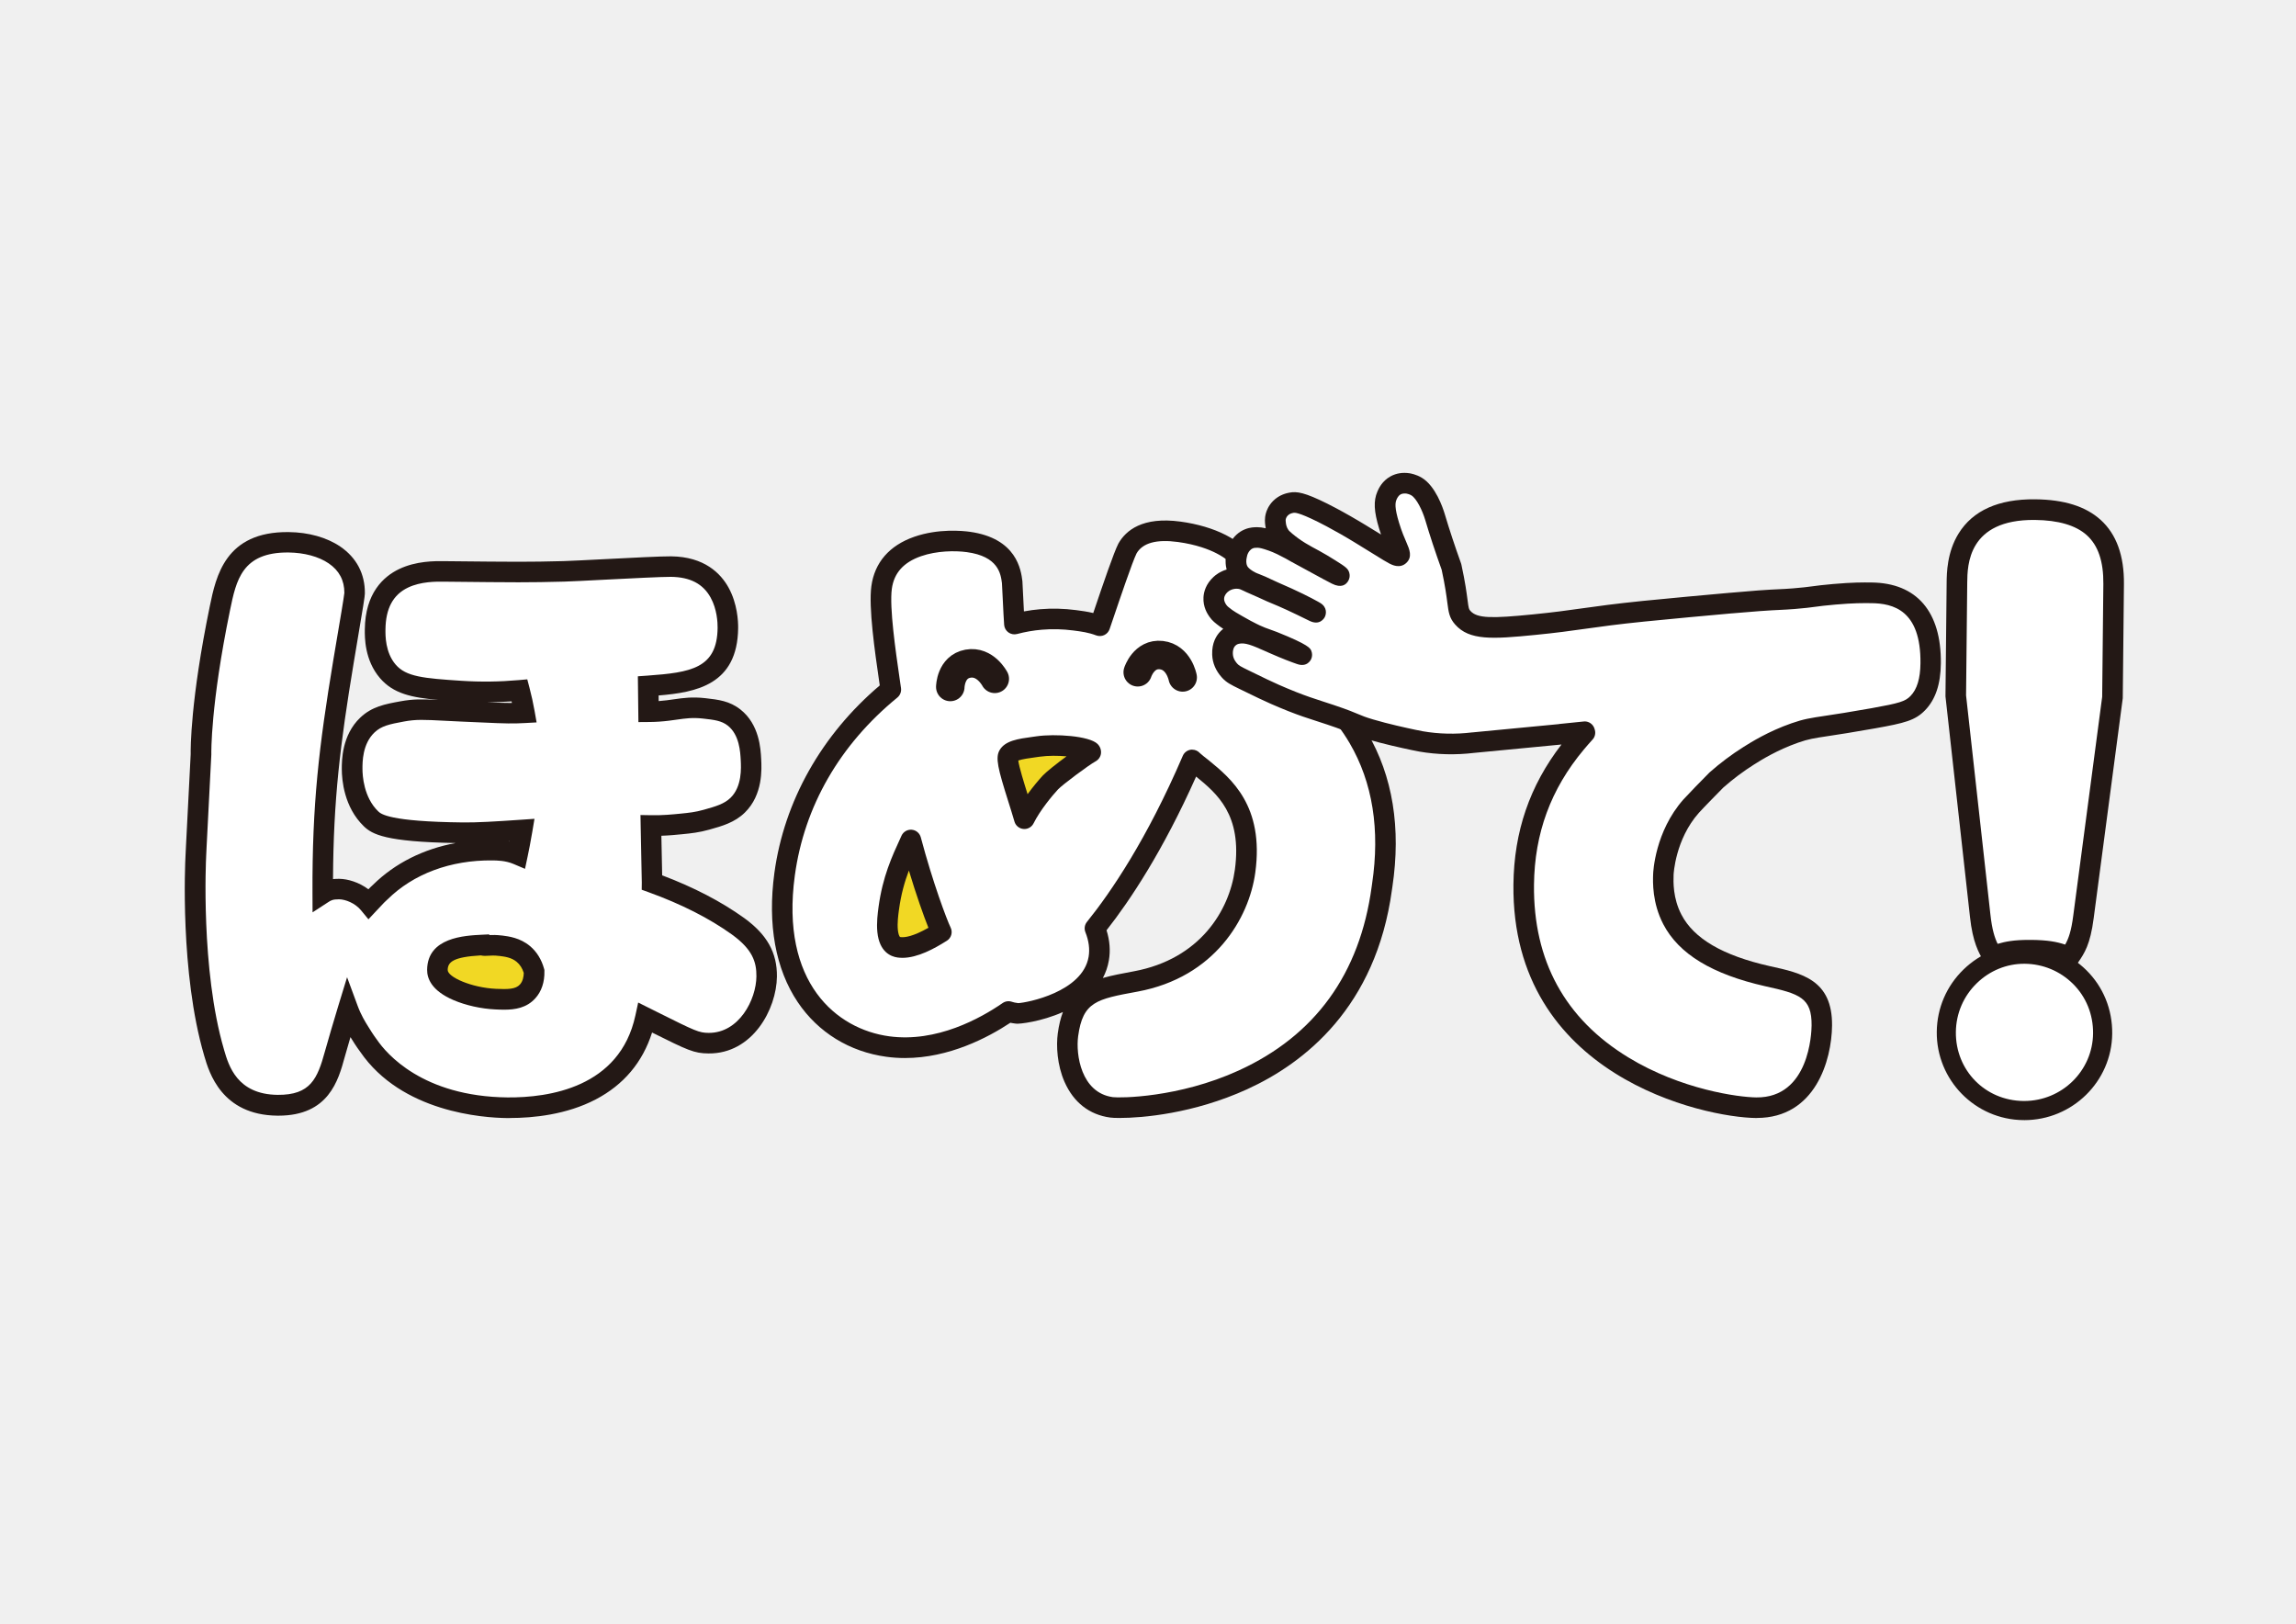
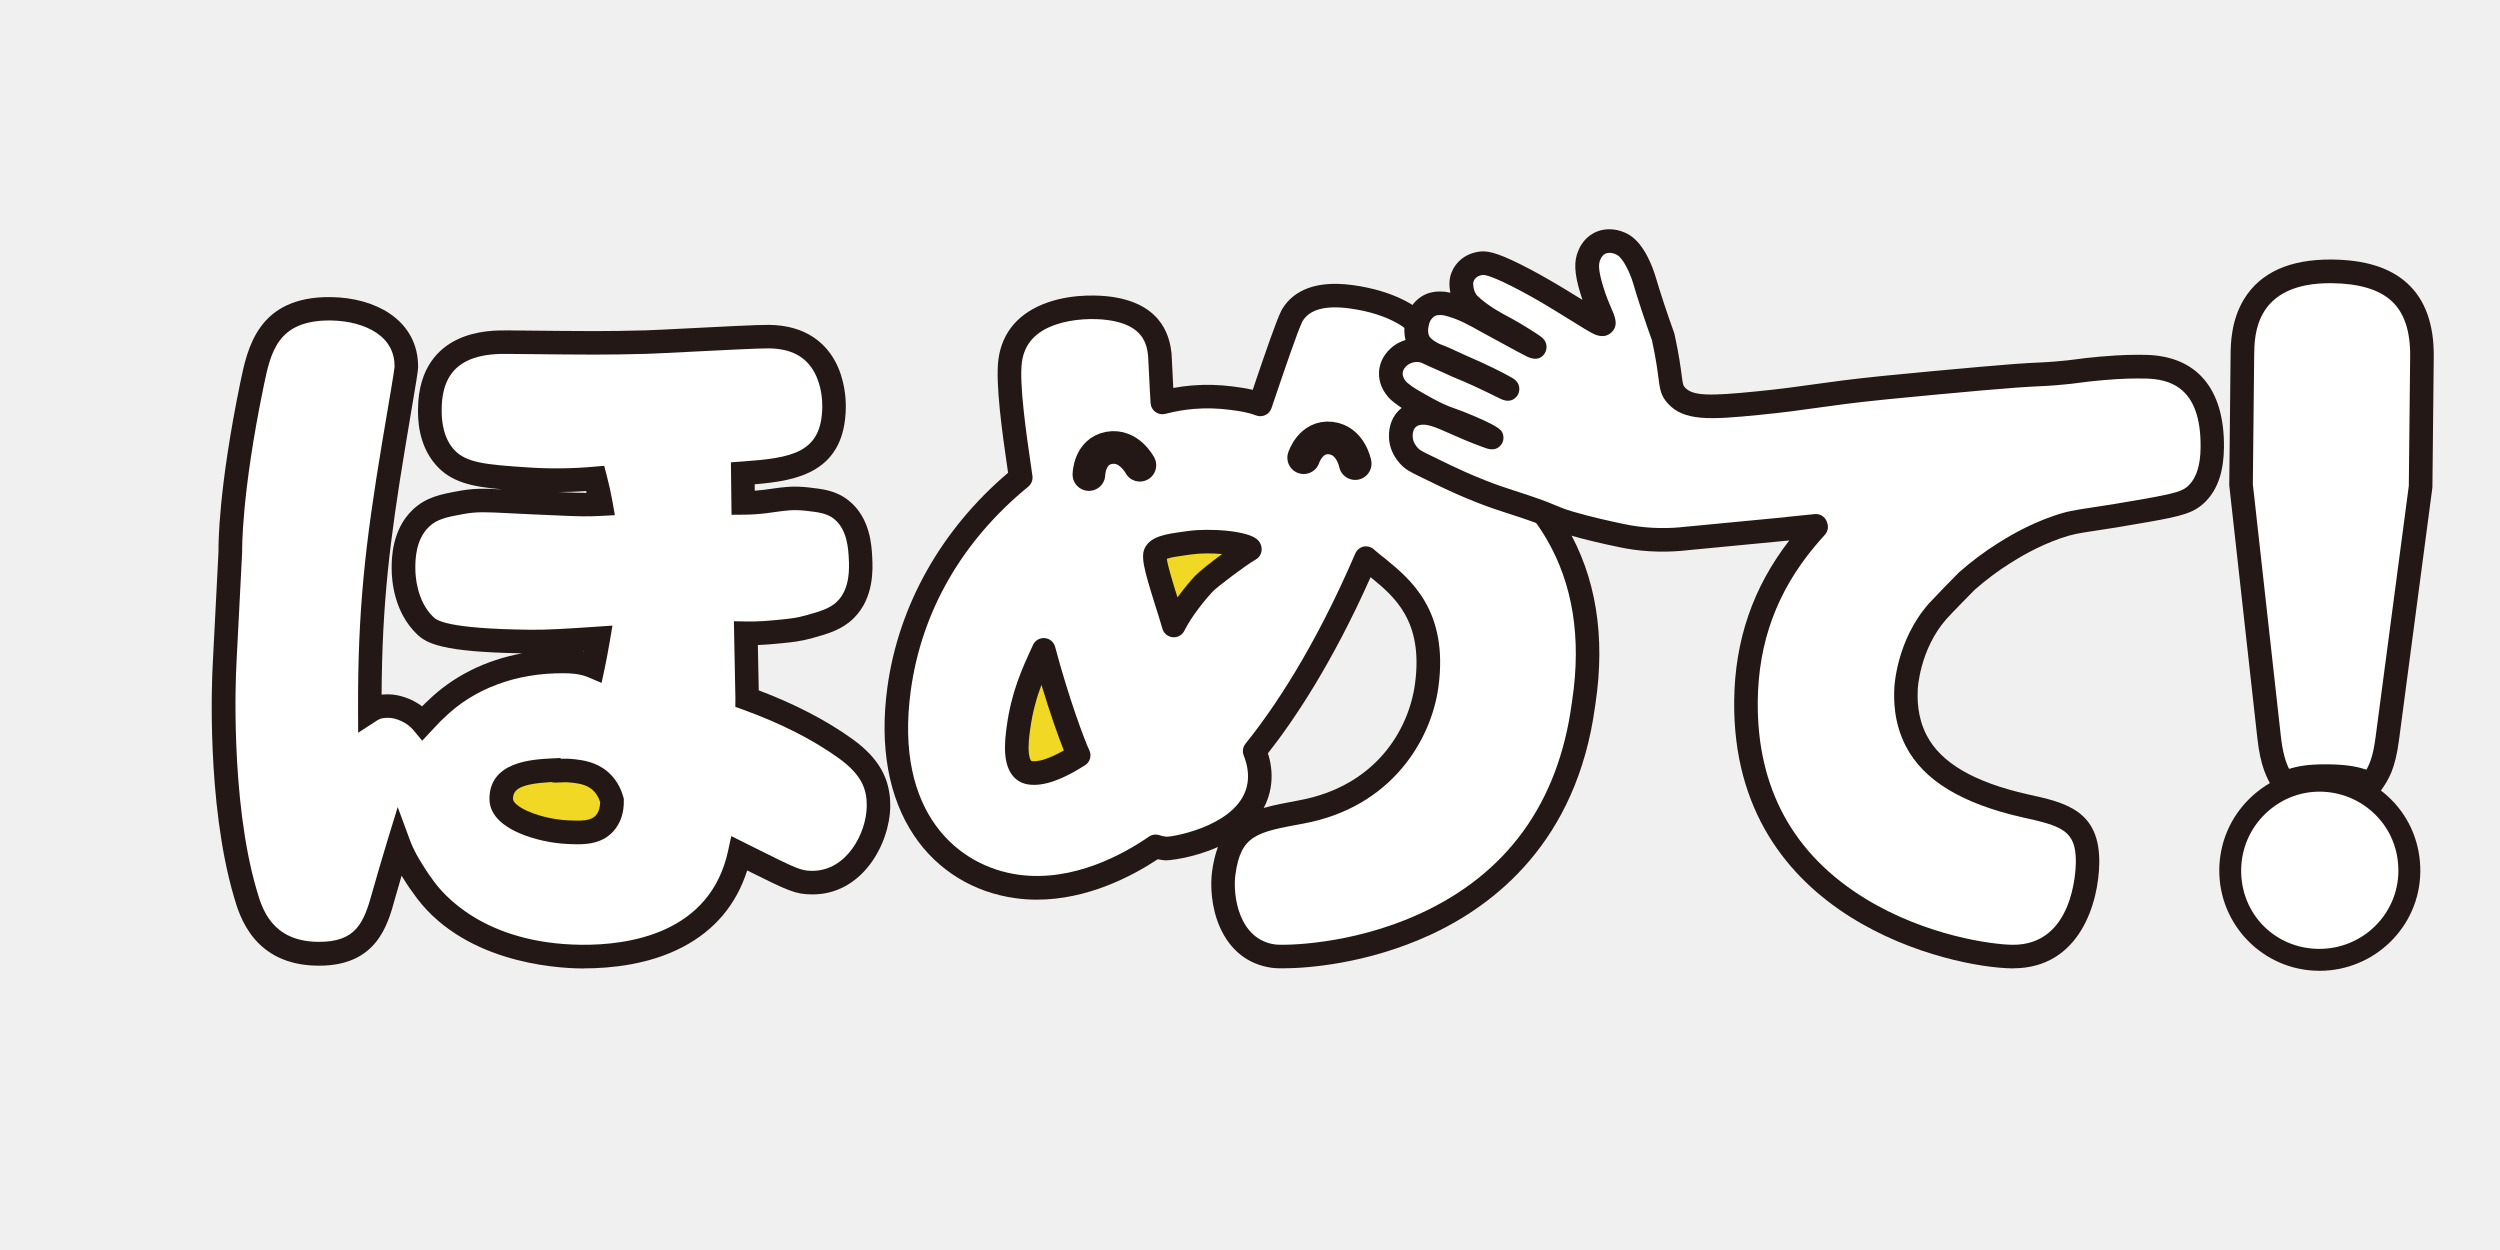
- <svg xmlns="http://www.w3.org/2000/svg" id="_レイヤー_1" data-name="レイヤー_1" version="1.1" viewBox="0 0 841.89 595.28">
+ <svg xmlns="http://www.w3.org/2000/svg" id="_レイヤー_1" data-name="レイヤー_1" version="1.1" viewBox="0 100 800 400" width="800" height="400">
  <defs>
    </defs>
  <g>
    <path d="M498.13,270.54c-11.43-19.47-30.84-30.54-36.38-33.49-.34-.19-.67-.36-.99-.52-.52-.28-1.06-.55-1.62-.84-1.78-.89-3.27-1.63-4.55-2.24.05-.16.1-.31.15-.47,2.62-8.14,3.62-12.23,3.98-14.86,2.62-19.22-23.01-22.71-26.33-23.16-3.8-.52-14.51-1.73-18.96,6.12-1.97,3.84-8.54,23.73-10.14,28.35-3.3-1.24-6.04-1.6-9.24-2.02-5.42-.71-9.8-.51-12.3-.3-2.66.22-6,.69-9.79,1.69-.19-2.2-.66-12.9-.82-15.34-.46-3.69-1.64-12.79-16.12-14.76-9.25-1.26-29.5.1-31.76,16.7-1.13,8.3,2.02,27.82,3.36,37.44-7.34,6.01-33.58,28.3-38.94,67.69-5.23,38.44,13.85,59.89,37.81,63.15,18.27,2.49,35.21-6.57,44.28-12.83,1.15.4,1.87.49,3.29.69,1.52.21,26.94-3.33,29.8-20.11.37-2.15.62-6.02-1.39-11.07,8.14-10.09,21.83-29.56,35.66-61.75.11.12.2.2.25.25.36.35.76.67,1.54,1.31.92.74,1.74,1.37,1.95,1.52,8.69,7.1,18.61,16.01,15.67,37.65-2.17,15.9-13.78,35.59-40.07,40.47-15.12,2.78-22.8,4.15-24.9,19.57-1.16,8.54,1.72,24.65,15.96,26.58,7.12.97,88.36-1.03,99.14-80.28.67-4.97,5.65-30.93-8.57-55.14v.02Z" fill="#fff" />
    <path d="M410.69,409.87c-1.76,0-3-.07-3.63-.16-7.62-1.03-13.39-5.55-16.7-13.03-2.77-6.27-3.1-13.31-2.5-17.8.41-3.05,1.05-5.64,1.89-7.85-7.99,3.56-16,4.43-17.17,4.26-.79-.1-1.45-.19-2.11-.33-8.24,5.45-22.5,12.93-38.65,12.93-2.24,0-4.52-.14-6.82-.46-13.5-1.84-25.04-8.95-32.48-20.02-8.17-12.15-11.13-28.53-8.57-47.38,3.57-26.28,17.27-50.61,38.64-68.74-.08-.55-.16-1.12-.25-1.71-1.55-10.69-3.89-26.84-2.83-34.69,1.18-8.68,6.63-14.94,15.76-18.11,8.8-3.06,17.72-2.17,20.25-1.83,17.38,2.37,18.87,14.16,19.36,18.03,0,.08.02.16.02.24.06.97.17,3.22.29,5.74.08,1.67.17,3.54.26,5.19,1.98-.37,3.97-.63,5.96-.8,4.32-.36,8.74-.25,13.11.32,2.12.28,4.17.55,6.35,1.08.05-.13.09-.28.14-.41,3.53-10.45,7.43-21.85,9.04-24.98.02-.04.05-.09.07-.13,2.66-4.7,8.77-9.91,22.75-8,6.24.85,11.98,2.55,16.61,4.92,9.79,5.02,14.28,12.8,12.96,22.49-.39,2.88-1.39,6.81-3.28,12.86.53.26,1.09.54,1.65.82.58.29,1.15.58,1.7.88.29.15.63.33.99.52,7.6,4.05,26.5,15.56,37.86,34.9,9.33,15.9,12.42,34.93,9.19,56.55-.06.4-.11.74-.15,1.02-5.87,43.11-32.12,63.57-53.11,73.15-19.7,8.98-38.58,10.52-46.64,10.52h.02ZM437.16,274.84c1.03,0,2.02.42,2.74,1.18.06.07.11.11.13.13.23.22.55.48,1.29,1.09.9.73,1.66,1.31,1.79,1.41.05.04.11.08.16.13,8.1,6.62,20.34,16.62,17.02,41.08-2.29,16.88-14.96,38.44-43.12,43.67l-.12.02c-14.96,2.75-20,3.67-21.72,16.35-.9,6.6,1.03,20.74,12.73,22.33,2.5.34,24.1.29,46.12-9.76,28.03-12.78,44.44-35.43,48.77-67.31.04-.3.1-.67.16-1.12,2.97-19.87.19-37.23-8.24-51.61-10.38-17.69-27.87-28.32-34.9-32.06-.33-.18-.64-.34-.94-.49-.53-.28-1.04-.55-1.57-.81-1.65-.82-3.21-1.6-4.47-2.2-1.72-.81-2.56-2.77-1.98-4.58l.15-.46c2.24-6.95,3.45-11.47,3.83-14.22.87-6.4-2.05-11.23-8.92-14.75-2.7-1.39-7.35-3.23-14.18-4.16-7.82-1.06-12.9.34-15.13,4.17-1.52,3.03-6.27,17.09-8.57,23.87-.57,1.69-1.03,3.06-1.33,3.91-.33.97-1.04,1.75-1.96,2.18-.92.43-1.98.47-2.94.12-2.9-1.09-5.33-1.41-8.41-1.81-3.84-.5-7.71-.6-11.5-.28-3.07.25-6.14.79-9.13,1.58-1.08.28-2.23.07-3.14-.57-.91-.64-1.49-1.66-1.58-2.77-.12-1.4-.34-5.85-.53-9.78-.12-2.38-.22-4.52-.28-5.52-.44-3.49-1.36-9.81-12.87-11.38-4.34-.59-11.02-.51-16.76,1.48-6.44,2.24-9.96,6.16-10.75,12-.92,6.8,1.42,22.94,2.82,32.58.2,1.39.39,2.68.55,3.81.18,1.3-.33,2.62-1.35,3.45-21.13,17.29-34.13,39.87-37.59,65.28-5.34,39.27,15.29,56.28,34.58,58.9,17.41,2.38,33.56-6.62,41.63-12.19.99-.68,2.24-.85,3.38-.46.76.26,1.19.33,2.35.49,3.19-.15,23.59-4.06,25.79-16.98.48-2.83.08-5.86-1.18-9.03-.51-1.27-.29-2.71.57-3.77,8.77-10.87,21.97-30.25,35.14-60.88.5-1.17,1.56-2,2.81-2.23.22-.04.44-.06.66-.06h0ZM373.53,367.81s.05,0,.07,0c-.02,0-.04,0-.07,0ZM405.75,341.08c1.18,3.75,1.46,7.44.85,10.99-.4,2.39-1.18,4.54-2.21,6.48,3.35-.97,7.13-1.66,11.29-2.44l.11-.02c24.16-4.49,34.96-22.2,37.01-37.26,2.74-20.18-6.62-27.93-14.21-34.13-12.19,27.34-24.29,45.48-32.86,56.37h0Z" fill="#231815" />
  </g>
  <g>
    <path d="M686.24,217.37c-3.27-.04-6.7-.06-13.6.54-7.67.67-7.78,1.06-14.92,1.62-4.91.39-5.39.24-12.75.77-2.84.2-5.31.41-10.12.83-1.92.16-6.85.59-15.73,1.42-5.18.49-12.47,1.18-16.34,1.57-19.88,2.02-24.05,3.32-40.31,4.93-15.84,1.57-22.32,1.72-26.1-2.56-2.44-2.76-1.01-4.26-4.14-18.61-2.87-7.97-4.77-14-6.05-18.33-.13-.43-2.56-8.62-6.74-11.15-1.49-.9-3.09-1.14-3.09-1.14-.66-.1-2.63-.36-4.58.69-2.01,1.09-2.85,2.95-3.2,3.77-.93,2.15-1.1,4.82.78,11.01,2.28,7.51,4.53,10.15,3.68,10.92-.79.71-3.18-1.21-14.48-8.07-1.52-.92-3.08-1.87-5.1-3.02-4.5-2.58-7.62-4.14-8.43-4.54-7.88-3.92-9.92-3.99-11.5-3.69-.76.15-2.52.52-3.99,1.99-1.21,1.22-1.61,2.58-1.69,2.89-.33,1.19-.21,2.14-.1,2.99.09.7.34,2.5,1.6,4.29.3.43.72.94,2.09,2.09,2.41,2.02,4.52,3.33,5.28,3.78,2.29,1.39,3.85,2.17,5.18,2.89,3.06,1.64,9.34,5.61,9.22,5.81-.1.16-5.34-2.7-15.83-8.43-.06-.03-2.23-1.36-5.29-2.83-.8-.38-2.7-1.28-5.25-2.05-1.84-.56-2.8-.69-3.72-.69-.81,0-1.86,0-3.06.49-2.13.87-3.17,2.62-3.51,3.21-.64,1.12-.85,2.15-1.01,2.88-.13.64-.31,1.51-.22,2.65.05.64.16,2,1.01,3.4.17.28.7,1.11,2.09,2.17,1.72,1.31,3.32,1.88,4.2,2.21,2.23.83,4.33,1.98,6.52,2.91,2.02.87,9.04,3.89,14.35,6.88.58.33,1.04.59,1.02.62-.05.08-3.9-1.96-9.01-4.32-5.29-2.44-5.63-2.32-10.21-4.49-1.55-.73-3.15-1.35-4.71-2.08-1.8-.85-2.56-1.27-3.9-1.46-1.72-.24-3.1.1-3.66.27-1.93.57-3.12,1.64-3.35,1.86-.49.46-2.32,2.16-2.5,4.91-.15,2.37,1.03,4.08,1.48,4.73.75,1.09,1.54,1.66,3,2.76.86.64,1.92,1.25,4.02,2.47,1.04.6,1.95,1.12,3.2,1.79,1.45.77,2.74,1.4,3.49,1.76,2.63,1.24,4.29,1.63,6.51,2.53,5.92,2.37,10.56,4.8,10.54,4.85,0,.01-.61-.21-.61-.21-1.27-.43-4.56-1.61-9.93-3.98-5.6-2.47-9.55-4.51-13.55-3.48-1.72.45-2.65,1.36-3,1.71-2.12,2.13-2,5.11-1.97,5.81.13,3.14,1.93,5.23,2.59,5.95,1.15,1.28,2.18,1.81,5.33,3.33,5.84,2.84,8.75,4.26,11.23,5.34,2.16.94,3.97,1.72,6.39,2.68,5.73,2.26,8.63,3.03,14.14,4.89,10.03,3.37,8.09,3.41,14.45,5.29,6.03,1.78,13,3.28,15.85,3.87,1.36.28,2.04.43,2.77.56,7.93,1.36,14.68,1,19.21.44l31.97-3.06s.02-.03.04-.04l8.82-.9c.04.12.07.23.1.35-1.09,1.19-2.2,2.46-3.33,3.82-16.52,19.77-18.99,39.23-19.12,51.91-.71,68.64,69.39,81.6,85.25,81.77,23.11.24,24.08-27.39,24.1-30.11.14-13.59-8-15.49-19.98-18.1-21.04-4.76-30.57-12.62-34.81-20.78-3.51-6.73-3.42-13.31-3.31-16.55,0,0,.49-14.07,10.18-25.01,1.78-2.01,9.22-9.54,9.22-9.54h0c3.02-2.68,7.01-5.85,11.98-8.98,2.81-1.76,8.84-5.52,16.82-8.3,6.79-2.38,8.31-1.72,28.73-5.37,10.55-1.89,13.56-2.71,16.34-5.57,2.86-2.95,4.65-7.5,4.72-14.6.16-16.31-6.53-25.67-21.71-25.83h.03Z" fill="#fff" />
    <path d="M644.26,409.88h-.34c-18.98-.19-89.71-15.3-88.98-85.58.2-19.42,5.97-36.25,17.62-51.35h0l-31.93,3.06c-6.82.82-13.63.67-20.25-.48-.6-.1-1.17-.22-2.07-.41l-.83-.17c-3.49-.73-10.24-2.21-16.15-3.95-3.33-.98-4.58-1.51-6.17-2.2-1.53-.65-3.44-1.47-8.42-3.14-1.6-.54-2.98-.98-4.28-1.4-3.16-1.02-5.9-1.9-10.05-3.54-2.47-.97-4.34-1.78-6.5-2.72-2.56-1.11-5.52-2.55-11.39-5.41-3.21-1.57-4.83-2.35-6.5-4.22-2.23-2.49-3.42-5.29-3.54-8.32-.17-4.41,1.57-7.12,3.06-8.62.19-.19.51-.52,1-.89-.46-.29-.85-.56-1.24-.85-1.6-1.19-2.77-2.05-3.87-3.65-.58-.85-2.37-3.43-2.14-7.1.12-1.94.85-4.81,3.69-7.44.75-.7,2.36-1.97,4.79-2.7-.26-1-.32-1.81-.35-2.24-.12-1.69.15-3,.29-3.69.18-.88.49-2.35,1.43-3.99,1.32-2.29,3.12-3.92,5.36-4.83,1.9-.77,3.53-.77,4.5-.77s1.96.12,3.12.39c-.08-.43-.13-.77-.16-1-.13-1.01-.32-2.54.2-4.46.26-.97.96-2.85,2.66-4.56,2.32-2.33,5.04-2.86,5.93-3.03,2.79-.55,5.7-.07,13.91,4.01,1.45.72,4.5,2.29,8.62,4.65,2.12,1.21,3.79,2.22,5.19,3.06,2.33,1.42,4.29,2.62,5.93,3.63-.23-.67-.46-1.39-.7-2.16-1.93-6.37-2.11-10.18-.64-13.6.41-.96,1.67-3.87,4.87-5.6,2.05-1.11,4.38-1.48,6.92-1.1.4.06,2.46.41,4.5,1.64,5.02,3.03,7.7,10.95,8.4,13.29,1.69,5.68,3.65,11.61,5.99,18.13.05.16.1.31.13.47,1.4,6.44,1.91,10.36,2.25,12.96.41,3.16.49,3.33,1.03,3.95,2.48,2.81,7.89,2.79,22.9,1.3,7.77-.77,12.78-1.47,18.07-2.22,5.84-.82,11.88-1.66,22.23-2.72,3.9-.4,11.21-1.09,16.37-1.57,8.74-.82,13.59-1.24,15.65-1.42h.1c4.88-.43,7.34-.64,10.18-.85,3.86-.28,5.83-.37,7.56-.45,1.53-.07,2.86-.13,5.16-.31,3.54-.28,5.3-.52,7.16-.76,1.9-.25,3.87-.52,7.73-.85,7.19-.62,10.79-.58,13.96-.55h0c16.61.17,25.64,10.7,25.45,29.64-.08,7.63-1.97,13.26-5.78,17.19-3.63,3.75-7.47,4.71-18.38,6.65-8.13,1.45-13.23,2.23-16.96,2.79-5.55.84-7.42,1.12-11.19,2.44-7.73,2.71-13.57,6.37-16.06,7.94-4.02,2.53-7.85,5.4-11.41,8.54-1.05,1.06-7.47,7.58-8.99,9.3-8.63,9.73-9.23,22.51-9.23,22.64-.09,2.56-.29,8.57,2.88,14.66,4.59,8.8,15.15,14.96,32.3,18.84,11.86,2.59,23.09,5.04,22.92,21.83-.13,12.61-6.1,33.85-27.58,33.85v.04ZM581.06,264.48c1.6,0,3.06,1.03,3.57,2.58.07.21.13.43.19.64.31,1.23-.02,2.53-.88,3.45-1.06,1.17-2.15,2.41-3.22,3.69-12.08,14.45-18.04,30.66-18.24,49.53-.29,27.82,11.35,49.13,34.6,63.3,19.39,11.82,40.43,14.59,46.91,14.66,19.43.2,20.26-23.66,20.28-26.38.1-10.12-4.29-11.6-17.01-14.38-19.48-4.41-31.69-11.83-37.36-22.72-4.1-7.86-3.84-15.53-3.73-18.42.02-.63.65-15.56,11.14-27.38,1.12-1.26,7.52-7.87,9.26-9.58.1-.1.2-.21.31-.31,3.88-3.43,8.07-6.57,12.45-9.33,2.71-1.7,9.05-5.69,17.59-8.67,4.44-1.55,6.81-1.91,12.56-2.77,3.68-.55,8.73-1.32,16.76-2.75,10.24-1.84,12.38-2.5,14.29-4.47,2.41-2.48,3.6-6.41,3.66-12.02.2-19.57-10.16-21.93-17.98-22.02-3.15-.03-6.41-.07-13.23.52-3.67.31-5.55.57-7.37.81-1.97.26-3.83.51-7.57.81-2.43.19-3.81.25-5.4.33-1.69.08-3.61.17-7.38.44-2.78.2-5.1.4-10.06.82h-.1c-2.06.19-6.89.61-15.6,1.42-5.14.48-12.43,1.18-16.31,1.57-10.21,1.03-16.18,1.87-21.94,2.68-5.37.76-10.45,1.47-18.38,2.25-15.67,1.55-24.09,2.08-29.3-3.82-2.14-2.42-2.41-4.51-2.86-7.97-.31-2.44-.79-6.1-2.08-12.09-2.36-6.57-4.34-12.56-6.04-18.3-1.05-3.51-3.18-7.85-5.07-8.99-.65-.4-1.47-.59-1.73-.64-.3-.04-1.32-.19-2.2.28-.9.49-1.3,1.43-1.53,1.94-.49,1.15-.73,2.97.93,8.42,1.03,3.39,2.04,5.69,2.77,7.37,1.02,2.33,2.29,5.24-.17,7.46-2.35,2.12-5.19.64-6.13.16-1.2-.62-2.83-1.63-5.53-3.31-1.89-1.17-4.28-2.66-7.31-4.5-1.42-.86-2.97-1.8-5.02-2.97-3.95-2.26-6.86-3.75-8.24-4.44-7.41-3.69-8.68-3.44-9.1-3.36-.44.09-1.36.26-2.03.95-.53.53-.71,1.15-.73,1.22-.13.46-.09.82,0,1.52.05.42.19,1.54.94,2.59.09.13.29.42,1.44,1.38,1.5,1.26,3.12,2.42,4.8,3.44,1.8,1.09,3.12,1.78,4.27,2.4l.73.39c1.72.92,4.2,2.42,5.94,3.52,3.78,2.38,4.7,3,5.14,4.59.28.99.13,2.06-.39,2.95-.82,1.41-2.53,2.74-5.98,1.01-.69-.34-1.72-.88-3.07-1.61-2.65-1.42-6.5-3.52-11.84-6.44-.04-.02-.14-.08-.18-.1-.69-.41-2.55-1.48-4.94-2.64-.58-.28-2.33-1.12-4.72-1.85-1.59-.49-2.17-.52-2.62-.52-.62,0-1.11,0-1.63.21-.97.4-1.49,1.3-1.66,1.6-.34.59-.46,1.16-.58,1.76-.1.48-.2.97-.16,1.62.03.4.07,1.06.47,1.72.05.07.32.49,1.15,1.12,1.22.93,2.38,1.36,3.14,1.64l.1.04c1.49.55,2.88,1.21,4.23,1.85.85.4,1.66.78,2.46,1.13,7.54,3.24,12.16,5.62,14.71,7.05.33.19.62.35.83.48,2.67,1.6,2.26,4.11,1.67,5.22-.29.54-1.9,3.12-5.51,1.39-.36-.17-.88-.43-1.54-.75-1.61-.79-4.05-2-6.88-3.3-2.51-1.15-3.84-1.71-5.13-2.24-1.38-.57-2.68-1.11-5.11-2.26-.71-.34-1.45-.65-2.24-.99-.8-.34-1.63-.7-2.47-1.09l-.62-.3c-1.34-.64-1.63-.76-2.17-.84-.93-.13-1.71.04-2.08.15-1.09.32-1.77.93-1.84,1-.31.28-1.22,1.13-1.3,2.38-.07,1.06.51,1.9.82,2.35.37.54.79.85,2.14,1.87.7.52,1.69,1.09,3.66,2.23,1,.58,1.87,1.08,3.09,1.73,1.66.88,2.97,1.51,3.33,1.68,1.48.7,2.62,1.09,3.83,1.52.77.27,1.57.55,2.48.91,11.73,4.7,12.23,5.94,12.63,6.94.37.94.37,1.99-.03,2.91-.24.55-1.61,3.22-5.34,1.85-1.94-.67-5.28-1.91-10.18-4.08l-1.51-.67c-4.61-2.05-7.33-3.19-9.58-2.61-.73.19-1.08.53-1.27.72-.43.43-.94,1.31-.87,2.99.07,1.85,1.24,3.15,1.63,3.58.61.67,1.07.95,4.17,2.46,5.78,2.82,8.68,4.23,11.08,5.27,2.11.91,3.93,1.7,6.28,2.63,3.93,1.55,6.43,2.36,9.6,3.39,1.32.43,2.73.88,4.36,1.43,5.26,1.77,7.32,2.65,8.97,3.35,1.47.62,2.44,1.04,5.34,1.9,5.65,1.67,12.17,3.09,15.55,3.8l.85.17c.78.16,1.27.27,1.8.36,5.92,1.02,12.01,1.16,18.11.42.03,0,.07,0,.1,0l31.5-3.02c.16-.04.32-.07.49-.08l8.82-.9c.13-.01.25-.02.39-.02h0Z" fill="#231815" />
  </g>
  <g>
    <path d="M329.65,347.3c-5.61-.76-4.3-10.32-3.76-14.28,1.48-10.87,4.77-17.81,8.11-25.07,4.44,16.71,9.61,30.51,11.19,33.74-2.2,1.38-9.93,6.37-15.53,5.61h0Z" fill="#f1d824" />
    <path d="M330.86,351.15c-.58,0-1.16-.04-1.72-.11h0c-2.45-.33-6.68-1.99-7.43-9.29-.35-3.42.14-7.06.43-9.23,1.51-11.12,4.88-18.44,8.14-25.52l.28-.62c.67-1.45,2.17-2.32,3.75-2.19,1.59.13,2.91,1.25,3.33,2.8,4.41,16.61,9.54,30.19,10.93,33.06.85,1.73.25,3.83-1.39,4.85l-.22.13c-4.29,2.7-10.45,6.13-16.1,6.13h0ZM333.26,319.17c-1.56,4.13-2.86,8.68-3.63,14.36-.25,1.84-.67,4.91-.4,7.43.1.93.4,2.51.94,2.59h0c1.63.22,4.68-.25,10.26-3.41-1.74-4.35-4.43-11.91-7.16-20.98h0Z" fill="#231815" />
  </g>
  <g>
    <path d="M375.6,300.15c-2.76-9.48-7.07-21.09-5.81-23.24,1.25-2.16,6.16-2.56,10.9-3.24,8.18-1.18,19.45.64,19.27,2.12-2.85,1.55-12.86,9-14.78,11.07-1.93,2.07-6.83,7.85-9.55,13.29h0Z" fill="#f1d824" />
    <path d="M375.6,303.92c-.11,0-.22,0-.34-.01-1.54-.14-2.85-1.21-3.28-2.71-.69-2.38-1.49-4.92-2.27-7.39-3.75-11.91-4.82-15.99-3.18-18.8,2.03-3.5,6.86-4.15,11.97-4.85.55-.07,1.1-.15,1.65-.23,6.67-.96,19.24-.18,22.28,2.8.97.95,1.42,2.23,1.27,3.52-.15,1.21-.88,2.26-1.94,2.85-2.56,1.39-12.25,8.63-13.83,10.33-2.05,2.2-6.55,7.62-8.94,12.41-.64,1.29-1.96,2.09-3.37,2.09h0ZM373.38,278.81c.31,2.44,2.11,8.2,3.41,12.35,2.1-2.88,4.23-5.39,5.61-6.86,1.27-1.36,5.04-4.34,8.67-7.01-3.06-.27-6.68-.32-9.85.13-.57.08-1.14.16-1.71.24-1.86.25-4.79.65-6.13,1.16h0ZM372.82,279.08h0Z" fill="#231815" />
  </g>
  <g>
    <path d="M270.77,339.71c-2.38-1.7-12.6-9.23-31.68-16.13,0-.37-.29-14.17-.41-20.91,4.33.09,8.03-.28,11.26-.6,3.18-.31,5.74-.58,9.13-1.54,4.6-1.3,8.4-2.36,11.44-5.33,5.46-5.34,5.03-13.47,4.86-16.7-.18-3.45-.58-10.99-6.16-15.41-3.16-2.5-6.57-2.88-10.99-3.38-6.76-.76-9.91.65-16.88,1.12-1.03.07-2.21.12-3.52.13l-.11-9.48c14.38-1.05,29-2.09,29.2-21.25.05-4.79-1.21-22.29-20.84-22.49-5.51-.06-33.07,1.57-39.3,1.75-13.41.34-16.53.31-44.07.02-5.99-.06-24.9-.26-25.13,21.3-.02,2.25-.16,9.76,4.67,15.36,4.92,5.7,12.26,6.29,26.71,7.24,8.92.58,16.35.21,21.56-.25.59,2.25,1.24,5.02,1.8,8.21-.95.05-1.97.1-3.09.13-3.26.1-8.65-.15-19.42-.65-13.29-.62-16.34-1.09-22.29,0-5.53,1.02-9.38,1.78-12.77,5-5.61,5.33-5.6,13.23-5.59,16.13,0,2.27.31,11.86,6.91,18.24,2.01,1.94,5.9,4.84,33.75,5.13,5.1.05,11.33-.29,21.67-1.01-.67,4.01-1.32,7.2-1.7,8.99-3.63-1.54-7.31-1.58-9.2-1.6-15.23-.16-30.27,4.65-41.15,15.41-.63.53-1.29,1.24-1.29,1.24-1.09,1.16-2.03,2.15-2.83,3-2.95-3.59-7.59-5.36-10.92-5.39-3.11-.03-4.56.67-6,1.61-.13-32.81,2.48-54.1,7.59-84.94.52-3.35,4.08-23.66,4.09-25.1.13-12.69-11.78-18.56-24.23-18.69-20.11-.21-22.89,13.17-25.16,24.17-7.4,35.86-6.94,53.55-6.94,53.55-1.92,38.14-1.82,34.63-1.91,37.6,0,0-2.19,41.42,6.68,71.67,1.62,5.52,5.31,19.21,23.27,19.4,15.56.16,18.54-9.63,21.03-18.7,1.24-4.35,3.07-10.72,4.84-16.48,1.35,3.65,2.92,6.23,4.2,8.29.81,1.31,2,3.24,3.37,5.06,12.07,17.68,35.39,22.55,50.86,22.71,20.11.21,44.85-6.24,50.63-33,16.68,8.32,18.34,9.29,23.13,9.34,13.41.14,21.21-13.67,21.33-24.44.07-6.47-2.03-12.24-10.35-18.31l-.03-.02Z" fill="#fff" />
    <path d="M186.93,409.9h-.95c-8.8-.09-38.69-2.11-53.89-24.29-1.45-1.94-2.69-3.94-3.51-5.27-.02-.04-.05-.08-.07-.13-.79,2.72-1.53,5.28-2.12,7.36-2.34,8.54-5.88,21.45-24.29,21.45h-.41c-20.46-.21-25.04-15.92-26.77-21.83l-.08-.28c-8.89-30.33-6.95-70.68-6.83-72.9.04-1.24.05-1.37.19-3.96.19-3.47.62-11.59,1.72-33.54-.03-1.95-.11-19.72,7.01-54.26,2.26-10.92,5.66-27.43,28.89-27.18,7.29.07,14.01,1.96,18.92,5.29,5.99,4.08,9.13,10.03,9.05,17.22,0,1-.61,4.74-2.88,18.16-.58,3.43-1.09,6.4-1.25,7.47-4.93,29.76-7.4,49.83-7.55,79.08.69-.07,1.44-.11,2.27-.1,3.12.03,7.25,1.25,10.71,3.84.08-.09.17-.18.25-.27.08-.08.76-.79,1.48-1.42,8-7.87,18.45-13.1,30.25-15.27-25.62-.43-30.58-3.16-33.68-6.16-7.25-7.01-8.05-16.98-8.06-20.94,0-3.07-.02-12.42,6.77-18.88,4.28-4.06,9.1-4.95,14.69-5.97,4.65-.85,7.64-.83,13.98-.52-9.94-.85-16.56-2.33-21.42-7.97-5.7-6.62-5.61-15.02-5.58-17.79v-.08c.14-13.38,6.9-19.42,12.55-22.12,6.29-3.02,13.11-2.94,16.4-2.91,27.69.28,30.58.31,43.93-.02,2.41-.07,8.31-.37,14.56-.69,10.04-.52,21.42-1.1,24.87-1.06,12.24.13,18.22,6.31,21.07,11.47,3.24,5.87,3.54,12.33,3.51,14.83-.22,20.82-15.47,23.58-29.16,24.71l.02,2.06c2.14-.16,3.91-.41,5.62-.66,3.42-.49,6.65-.95,11.48-.41,4.77.54,8.89,1,12.9,4.17,6.93,5.48,7.4,14.37,7.59,18.17.19,3.57.68,13.08-5.99,19.6-3.72,3.64-8.25,4.92-13.05,6.26-3.77,1.06-6.68,1.35-9.77,1.66-2.23.22-4.84.48-7.79.58.07,3.32.14,7.21.21,10.43.04,1.8.07,3.12.08,4.08,11.61,4.39,21.67,9.62,29.94,15.56l.24.17c8.32,6.07,11.99,12.67,11.9,21.39-.13,11.92-8.91,28.37-25.14,28.18-5.2-.05-7.45-1.09-20.64-7.67-3.47,10.92-10.4,19.15-20.65,24.52-10.68,5.59-22.87,6.82-31.53,6.82h-.01ZM127.27,358.27l3.87,10.48c1.25,3.38,2.76,5.83,3.87,7.61.76,1.23,1.91,3.09,3.18,4.78l.1.13c3.32,4.86,16.57,20.73,47.78,21.06,15.06.13,41.18-3.54,46.91-30.03l1.03-4.75,7.09,3.54c14.04,7.01,15.19,7.54,18.75,7.58,11.14.07,17.43-12.17,17.51-20.71.05-5.24-1.42-9.83-8.79-15.21l-.2-.15c-8.29-5.95-18.56-11.16-30.55-15.5l-2.52-.91.03-2.68c0-.28-.06-3.01-.13-6.53-.1-4.59-.22-10.51-.28-14.26l-.07-3.92,3.92.07c4.12.08,7.67-.27,10.81-.58,2.98-.3,5.34-.53,8.48-1.42,4.34-1.22,7.47-2.1,9.82-4.39,4.23-4.14,3.88-10.92,3.73-13.81-.16-3.01-.49-9.28-4.74-12.64-2.32-1.83-5-2.13-9.07-2.59-3.86-.43-6.38-.07-9.56.38-1.88.27-4.01.58-6.65.75-1.22.08-2.48.13-3.74.13l-3.76.03-.2-16.79,3.54-.25c15.85-1.15,25.55-2.62,25.7-17.53.02-1.9-.19-6.8-2.57-11.1-2.78-5.03-7.53-7.5-14.54-7.58-3.22-.03-14.96.57-24.41,1.05-6.57.34-12.24.63-14.75.7-13.5.34-16.4.31-44.21.02-2.71-.03-8.34-.09-13.05,2.17-5.48,2.62-8.18,7.66-8.26,15.38v.08c-.02,2.06-.09,8.32,3.75,12.78,3.82,4.44,10.15,5.02,24.1,5.93,6.98.46,14.04.37,20.97-.25l3.18-.28.81,3.08c.73,2.77,1.36,5.63,1.87,8.51l.74,4.2-4.26.23c-.97.05-2.02.1-3.18.13-3.41.1-8.86-.15-19.72-.65-2.44-.11-4.52-.22-6.35-.31-7.97-.41-10.66-.55-15.08.26-5.4.99-8.33,1.62-10.85,4.02-4.44,4.21-4.42,10.88-4.41,13.38,0,2.35.43,10.39,5.76,15.53.97.94,3.92,3.79,31.17,4.08,5.05.05,11.41-.31,21.36-1l4.78-.33-.79,4.72c-.66,3.91-1.3,7.13-1.73,9.14l-.95,4.48-4.22-1.79c-2.94-1.25-6.08-1.28-7.77-1.3-15.3-.16-28.95,4.93-38.45,14.32l-.21.19c-.37.32-.85.79-1,.95-1.09,1.15-2.02,2.14-2.82,2.99l-2.94,3.14-2.74-3.32c-2.14-2.6-5.67-3.99-8.04-4.01-2.32-.02-3.06.45-3.9,1l-5.81,3.78-.03-6.93c-.13-32.73,2.35-53.68,7.64-85.58.16-1.09.65-3.94,1.27-7.55,1-5.85,2.65-15.6,2.78-17.06.02-4.57-1.91-8.21-5.75-10.82-3.69-2.51-8.93-3.92-14.75-3.99-17.02-.14-19.16,10.18-21.42,21.15-7.2,34.89-6.86,52.51-6.86,52.69v.28c-1.11,22.06-1.54,30.21-1.73,33.7-.13,2.5-.14,2.61-.18,3.84v.07c-.02.4-2.05,41.14,6.53,70.42l.08.29c1.66,5.68,4.74,16.25,19.6,16.4,12.07.11,14.61-5.93,17.35-15.92,1.25-4.41,3.11-10.84,4.87-16.59l3.28-10.69h.03ZM186.5,308.43c.11.02.23.04.34.07,0-.03.02-.06.02-.09-.12,0-.24.01-.36.02ZM178.82,257.46c4.06.18,6.87.27,8.89.26-.05-.19-.08-.38-.13-.58-2.91.19-5.84.3-8.77.31h0ZM126.25,217.49h0s0,0,0,0Z" fill="#231815" />
  </g>
  <g>
    <path d="M193.49,363.45c-2.94,3.27-7.55,3.03-11.79,2.84-8.56-.39-21.37-4.29-21.3-10.73.08-8.08,9.79-8.79,16.66-9.12.31.63,2.41-.25,6.43.25,2.19.28,5.59.66,8.43,3.03,2.35,1.96,3.42,4.53,3.93,6.41.04,1.58-.13,4.83-2.36,7.31h0Z" fill="#f1d824" />
    <path d="M184.85,370.17c-1.12,0-2.23-.05-3.27-.1-5.16-.23-10.84-1.51-15.26-3.4-8.09-3.46-9.74-7.97-9.7-11.14.12-11.88,13.72-12.54,20.25-12.85l2.47-.12.12.25c1.12-.06,2.65-.07,4.5.16h.14c2.47.32,6.61.84,10.24,3.88,2.46,2.05,4.24,4.93,5.16,8.32l.12.44v.46c.1,3.96-1.05,7.4-3.32,9.91-3.21,3.57-7.48,4.19-11.44,4.19h0ZM176.33,350.26c-10.11.58-12.13,2.41-12.17,5.34-.03,2.61,8.72,6.5,17.7,6.92,4.3.19,7.2.19,8.8-1.6h0c1.08-1.21,1.37-2.89,1.39-4.24-.53-1.71-1.4-3.06-2.59-4.05-1.93-1.62-4.38-1.92-6.33-2.17h-.14c-1.74-.23-3.06-.13-4.02-.07-.65.04-1.66.12-2.66-.13h0Z" fill="#231815" />
  </g>
  <g>
    <path d="M770.99,378.9c-.16,16.24-13.58,28.4-29.07,28.24-15.74-.16-28.41-12.84-28.24-28.83.16-16.24,13.59-28.64,28.83-28.48,15.25.16,28.65,12.35,28.48,29.08h0Z" fill="#fff" />
    <path d="M742.22,410.65h-.34c-17.67-.18-31.89-14.71-31.71-32.37.09-8.7,3.58-16.82,9.83-22.87,6.14-5.94,14.16-9.19,22.55-9.08,8.46.09,16.43,3.4,22.45,9.34,6.22,6.13,9.59,14.4,9.5,23.29-.18,17.55-14.63,31.7-32.27,31.7h0ZM742.21,353.33c-6.45,0-12.6,2.52-17.34,7.11-4.89,4.74-7.62,11.09-7.7,17.91-.14,14.04,10.73,25.14,24.77,25.29h.27c13.82,0,25.13-11.05,25.27-24.77.07-6.97-2.56-13.44-7.41-18.22-4.72-4.65-10.97-7.25-17.6-7.32h-.25,0Z" fill="#231815" />
  </g>
  <g>
    <path d="M763.96,336.11c-1.15,8.99-3.03,11.62-5.19,14.78-3.43-1.36-6.33-2.45-14.01-2.53-7.41-.07-10.34.95-14.06,2.24-1.56-2.67-3.65-5.86-4.62-14.87l-8.96-80.59.43-41.57c.07-6.62.55-27.01,28.61-26.71,18.8.19,29.04,8.24,28.84,27.31l-.43,41.57-10.63,80.39h0Z" fill="#fff" />
    <path d="M760.2,355.51l-2.81-1.12c-3.08-1.22-5.52-2.19-12.66-2.26-6.71-.07-9.22.8-12.71,2l-3,1.03-1.77-3.01c-1.64-2.79-3.9-6.61-4.91-16.04l-8.98-80.81.43-41.8c.04-3.29.11-11,4.37-17.89,5.23-8.47,14.68-12.69,28.06-12.56,10.68.11,18.55,2.59,24.04,7.55,5.78,5.22,8.65,13.15,8.54,23.57l-.43,41.8-10.66,80.61c-1.25,9.73-3.41,12.9-5.7,16.25l-1.81,2.66h0ZM744.01,344.58h.8c6.02.06,9.37.7,12.44,1.72,1.23-2.15,2.23-4.9,2.97-10.66h0s10.6-80.18,10.6-80.18l.43-41.34c.08-8.27-1.9-14.13-6.05-17.89-4.01-3.63-10.42-5.52-19.06-5.61-24.57-.24-24.73,16.62-24.8,22.97l-.43,41.34,8.93,80.37c.6,5.58,1.6,8.58,2.65,10.73,2.81-.84,6.02-1.45,11.51-1.45h0Z" fill="#231815" />
  </g>
  <path d="M348.45,251.85s.1-7.37,6.46-8.53c6.37-1.16,9.85,5.55,9.85,5.55" stroke="#231815" stroke-linecap="round" stroke-linejoin="round" stroke-width="10.45px" fill="#fff" />
  <path d="M417.18,246.46s2.23-7.01,8.66-6.28c6.43.73,7.82,8.17,7.82,8.17" stroke="#231815" stroke-linecap="round" stroke-linejoin="round" stroke-width="10.45px" fill="#fff" />
</svg>
